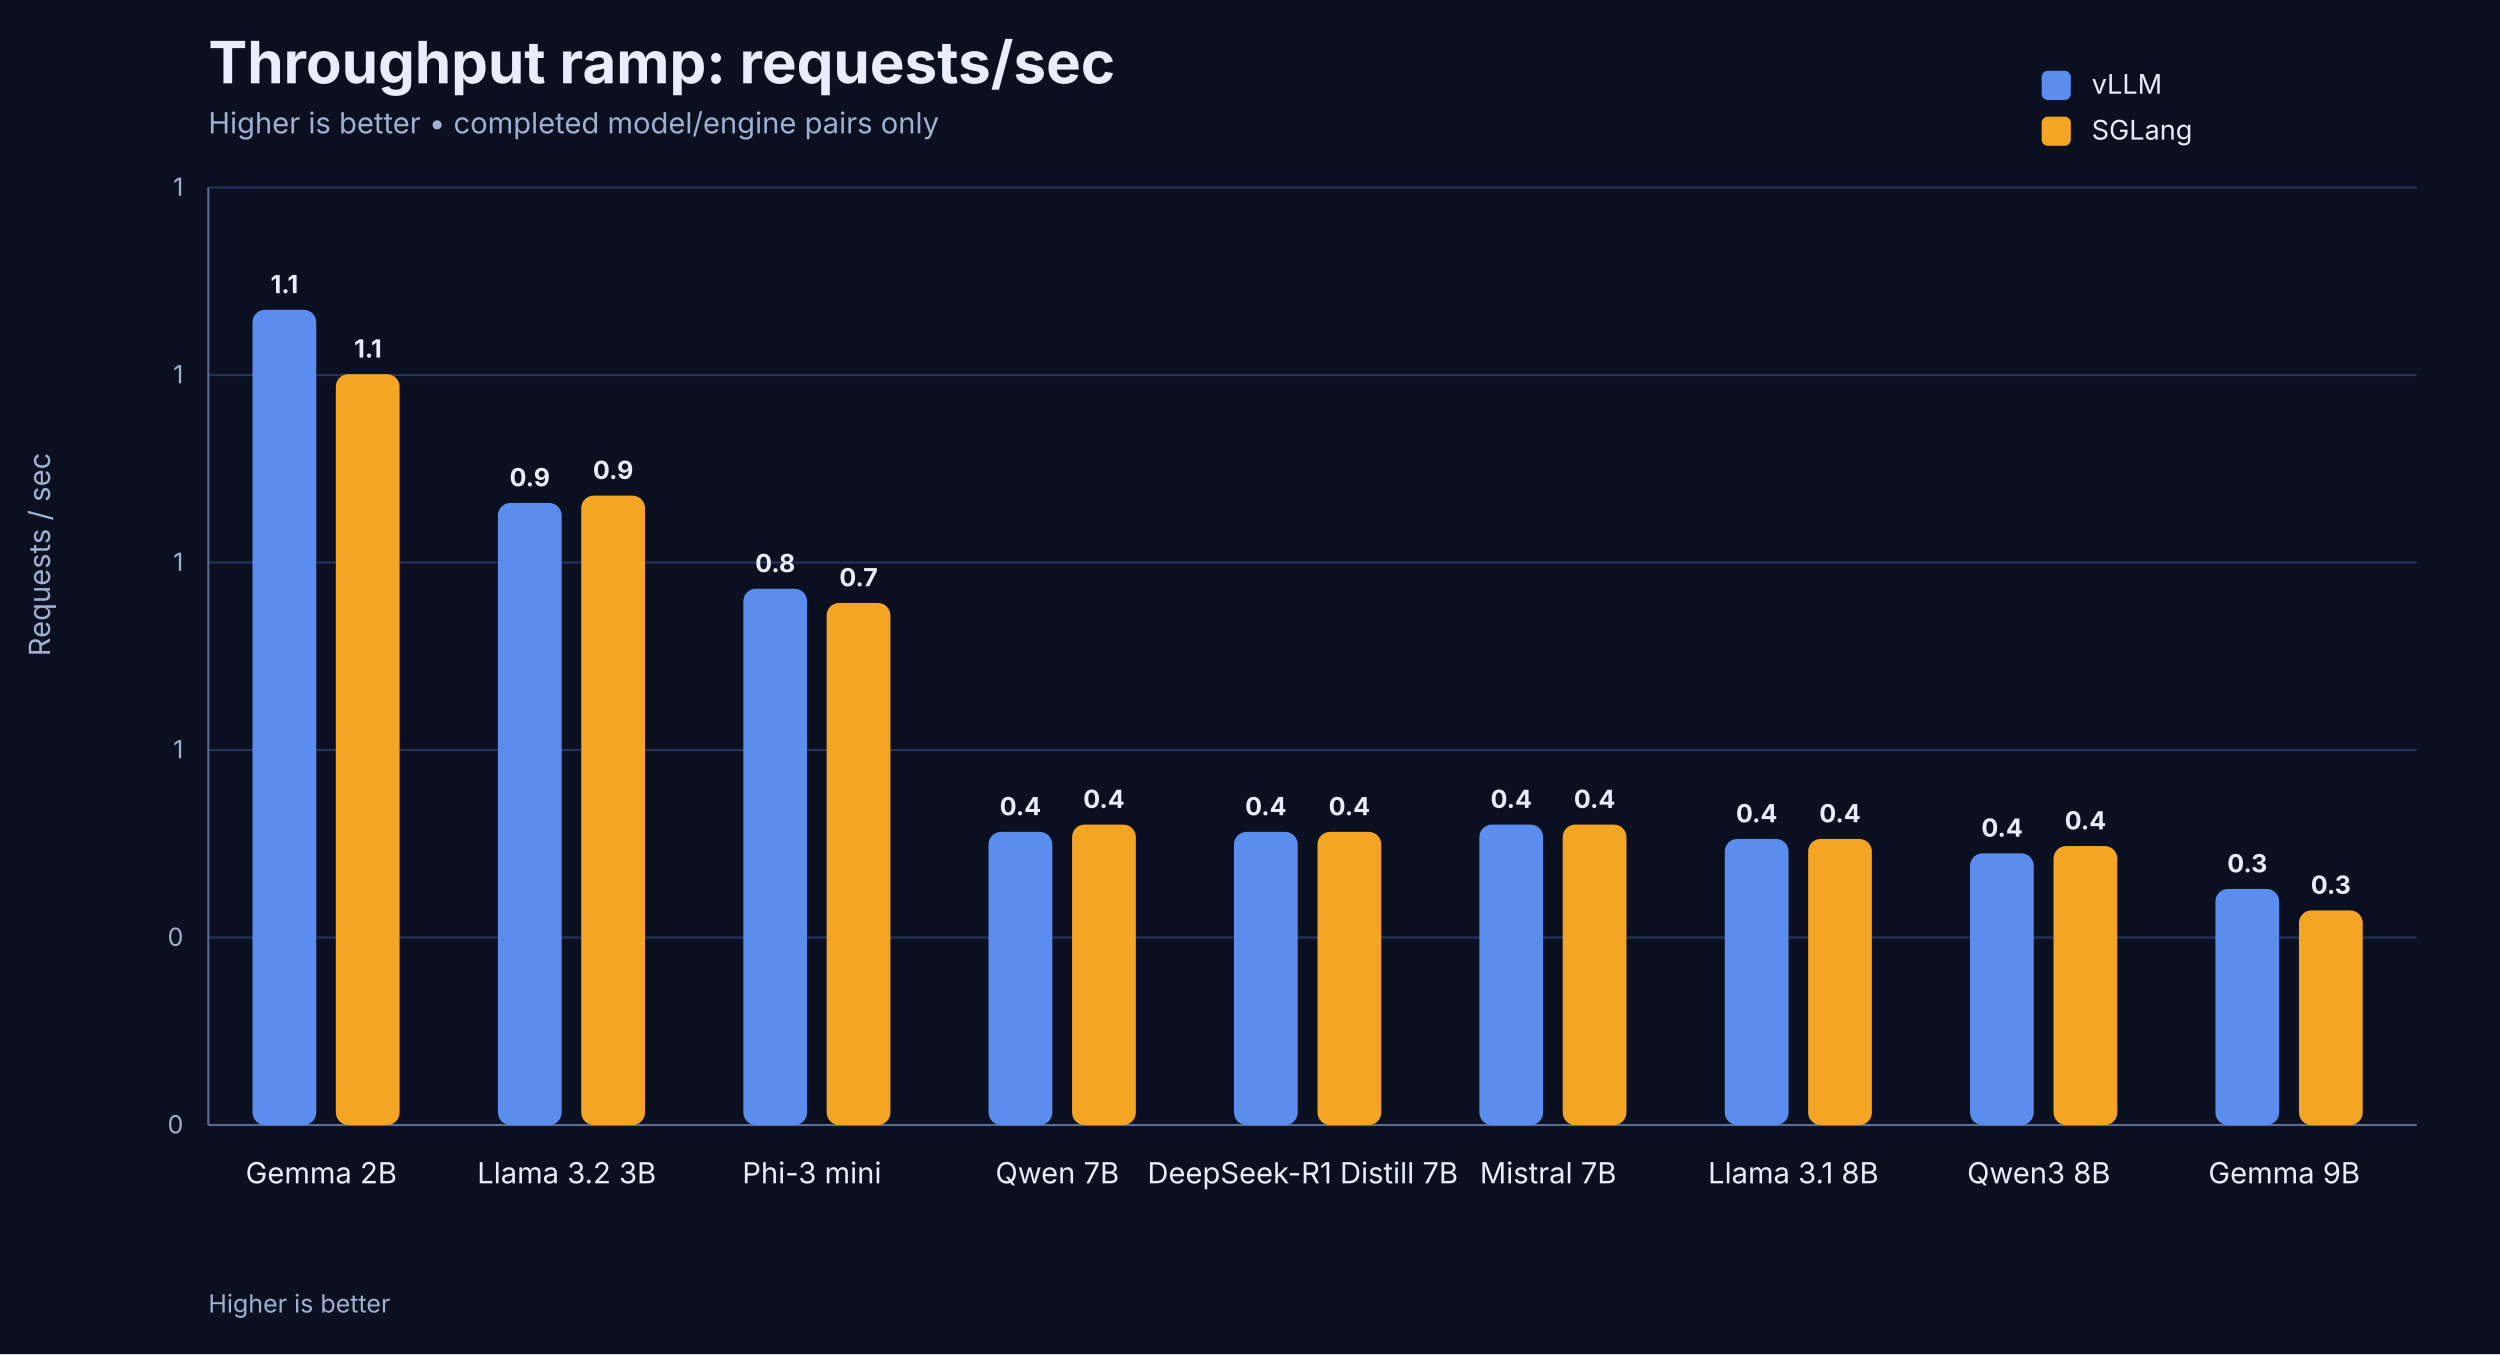
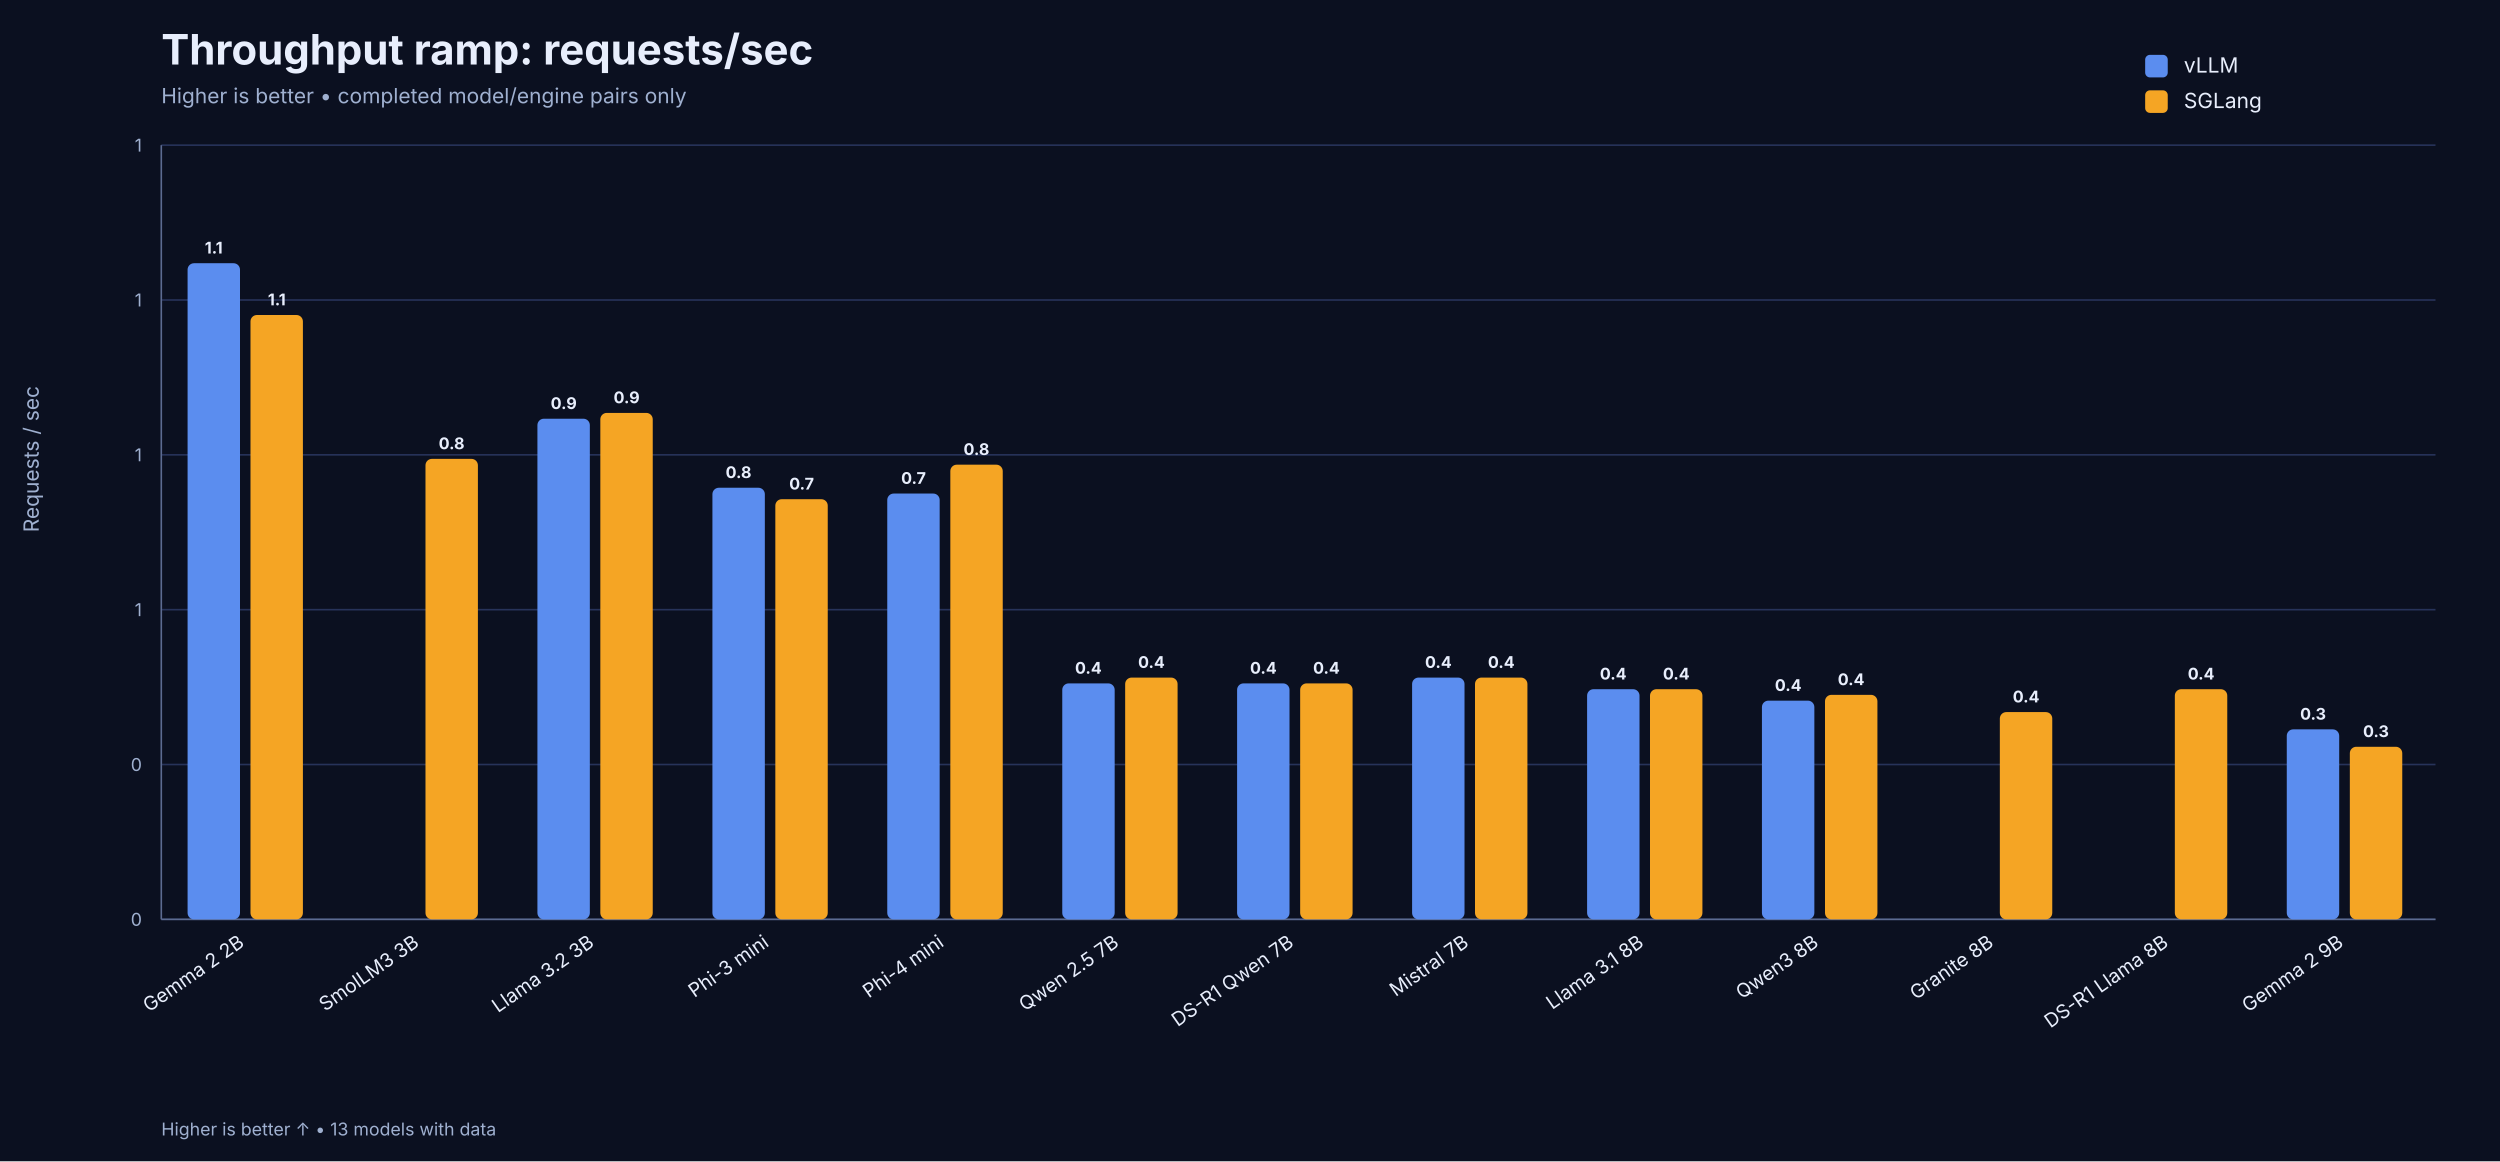
- <svg xmlns="http://www.w3.org/2000/svg" width="1200" height="650" viewBox="0 0 1200 650">
-   <style>text{font-family:system-ui,-apple-system,sans-serif;fill:#e8eefc}.muted{fill:#9fb0d0}.small{font-size:12px}.label{font-size:14px}.title{font-size:28px;font-weight:700}.subtitle{font-size:14px}.axis{stroke:#5c6b91;stroke-width:1}.grid{stroke:#27335a;stroke-width:1}.value{font-size:12px;font-weight:700}.legend{font-size:13px}</style>
-   <rect width="1200" height="650" fill="#0b1020" />
+ <svg xmlns="http://www.w3.org/2000/svg" width="1550" height="720" viewBox="0 0 1550 720">
+   <style>text{font-family:system-ui,-apple-system,sans-serif;fill:#e8eefc}.muted{fill:#9fb0d0}.small{font-size:11px}.label{font-size:13px}.title{font-size:26px;font-weight:700}.subtitle{font-size:13px}.axis{stroke:#5c6b91;stroke-width:1}.grid{stroke:#27335a;stroke-width:1}.value{font-size:10px;font-weight:700}.legend{font-size:13px}.xlbl{font-size:12px}</style>
+   <rect width="1550" height="720" fill="#0b1020" />
  <text x="100" y="40" class="title">Throughput ramp: requests/sec</text>
  <text x="100" y="64" class="subtitle muted">Higher is better • completed model/engine pairs only</text>
-   <line x1="100" y1="540.0" x2="1160" y2="540.0" class="grid" />
-   <text x="88" y="544.0" text-anchor="end" class="small muted">0</text>
-   <line x1="100" y1="450.0" x2="1160" y2="450.0" class="grid" />
-   <text x="88" y="454.0" text-anchor="end" class="small muted">0</text>
-   <line x1="100" y1="360.0" x2="1160" y2="360.0" class="grid" />
-   <text x="88" y="364.0" text-anchor="end" class="small muted">1</text>
-   <line x1="100" y1="270.0" x2="1160" y2="270.0" class="grid" />
-   <text x="88" y="274.0" text-anchor="end" class="small muted">1</text>
-   <line x1="100" y1="180.0" x2="1160" y2="180.0" class="grid" />
-   <text x="88" y="184.0" text-anchor="end" class="small muted">1</text>
-   <line x1="100" y1="90.0" x2="1160" y2="90.0" class="grid" />
+   <line x1="100" y1="570.0" x2="1510" y2="570.0" class="grid" />
+   <text x="88" y="574.0" text-anchor="end" class="small muted">0</text>
+   <line x1="100" y1="474.0" x2="1510" y2="474.0" class="grid" />
+   <text x="88" y="478.0" text-anchor="end" class="small muted">0</text>
+   <line x1="100" y1="378.0" x2="1510" y2="378.0" class="grid" />
+   <text x="88" y="382.0" text-anchor="end" class="small muted">1</text>
+   <line x1="100" y1="282.0" x2="1510" y2="282.0" class="grid" />
+   <text x="88" y="286.0" text-anchor="end" class="small muted">1</text>
+   <line x1="100" y1="186.0" x2="1510" y2="186.0" class="grid" />
+   <text x="88" y="190.0" text-anchor="end" class="small muted">1</text>
+   <line x1="100" y1="90.0" x2="1510" y2="90.0" class="grid" />
  <text x="88" y="94.0" text-anchor="end" class="small muted">1</text>
-   <line x1="100" y1="90" x2="100" y2="540" class="axis" />
-   <line x1="100" y1="540" x2="1160" y2="540" class="axis" />
-   <rect x="121.2" y="148.7" width="30.6" height="391.3" rx="6" fill="#5B8DEF" />
-   <text x="136.5" y="140.7" text-anchor="middle" class="value">1.1</text>
-   <rect x="161.2" y="179.6" width="30.6" height="360.4" rx="6" fill="#F5A524" />
-   <text x="176.6" y="171.6" text-anchor="middle" class="value">1.1</text>
-   <text x="154.2" y="568" text-anchor="middle" class="label">Gemma 2B</text>
-   <rect x="239.0" y="241.4" width="30.6" height="298.6" rx="6" fill="#5B8DEF" />
-   <text x="254.3" y="233.4" text-anchor="middle" class="value">0.9</text>
-   <rect x="279.0" y="237.9" width="30.6" height="302.1" rx="6" fill="#F5A524" />
-   <text x="294.3" y="229.9" text-anchor="middle" class="value">0.9</text>
-   <text x="272.0" y="568" text-anchor="middle" class="label">Llama 3.2 3B</text>
-   <rect x="356.8" y="282.6" width="30.6" height="257.4" rx="6" fill="#5B8DEF" />
-   <text x="372.1" y="274.6" text-anchor="middle" class="value">0.8</text>
-   <rect x="396.8" y="289.4" width="30.6" height="250.6" rx="6" fill="#F5A524" />
-   <text x="412.1" y="281.4" text-anchor="middle" class="value">0.7</text>
-   <text x="389.7" y="568" text-anchor="middle" class="label">Phi-3 mini</text>
-   <rect x="474.5" y="399.3" width="30.6" height="140.7" rx="6" fill="#5B8DEF" />
-   <text x="489.8" y="391.3" text-anchor="middle" class="value">0.4</text>
-   <rect x="514.6" y="395.8" width="30.6" height="144.2" rx="6" fill="#F5A524" />
-   <text x="529.9" y="387.8" text-anchor="middle" class="value">0.4</text>
-   <text x="507.5" y="568" text-anchor="middle" class="label">Qwen 7B</text>
-   <rect x="592.3" y="399.3" width="30.6" height="140.7" rx="6" fill="#5B8DEF" />
-   <text x="607.6" y="391.3" text-anchor="middle" class="value">0.4</text>
-   <rect x="632.4" y="399.3" width="30.6" height="140.7" rx="6" fill="#F5A524" />
-   <text x="647.7" y="391.3" text-anchor="middle" class="value">0.4</text>
-   <text x="625.3" y="568" text-anchor="middle" class="label">DeepSeek-R1 Distill 7B</text>
-   <rect x="710.1" y="395.8" width="30.6" height="144.2" rx="6" fill="#5B8DEF" />
-   <text x="725.4" y="387.8" text-anchor="middle" class="value">0.4</text>
-   <rect x="750.1" y="395.8" width="30.6" height="144.2" rx="6" fill="#F5A524" />
-   <text x="765.4" y="387.8" text-anchor="middle" class="value">0.4</text>
-   <text x="743.1" y="568" text-anchor="middle" class="label">Mistral 7B</text>
-   <rect x="827.9" y="402.7" width="30.6" height="137.3" rx="6" fill="#5B8DEF" />
-   <text x="843.2" y="394.7" text-anchor="middle" class="value">0.4</text>
-   <rect x="867.9" y="402.7" width="30.6" height="137.3" rx="6" fill="#F5A524" />
-   <text x="883.2" y="394.7" text-anchor="middle" class="value">0.4</text>
-   <text x="860.8" y="568" text-anchor="middle" class="label">Llama 3.1 8B</text>
-   <rect x="945.6" y="409.6" width="30.6" height="130.4" rx="6" fill="#5B8DEF" />
-   <text x="961.0" y="401.6" text-anchor="middle" class="value">0.4</text>
-   <rect x="985.7" y="406.1" width="30.6" height="133.9" rx="6" fill="#F5A524" />
-   <text x="1001.0" y="398.1" text-anchor="middle" class="value">0.4</text>
-   <text x="978.6" y="568" text-anchor="middle" class="label">Qwen3 8B</text>
-   <rect x="1063.4" y="426.7" width="30.6" height="113.3" rx="6" fill="#5B8DEF" />
-   <text x="1078.7" y="418.7" text-anchor="middle" class="value">0.3</text>
-   <rect x="1103.5" y="437.0" width="30.6" height="103.0" rx="6" fill="#F5A524" />
-   <text x="1118.8" y="429.0" text-anchor="middle" class="value">0.3</text>
-   <text x="1096.4" y="568" text-anchor="middle" class="label">Gemma 9B</text>
-   <rect x="980" y="34" width="14" height="14" rx="3" fill="#5B8DEF" />
-   <text x="1004" y="45" class="legend">vLLM</text>
-   <rect x="980" y="56" width="14" height="14" rx="3" fill="#F5A524" />
-   <text x="1004" y="67" class="legend">SGLang</text>
-   <text x="24" y="315.0" transform="rotate(-90 24 315.0)" class="label muted">Requests / sec</text>
-   <text x="100" y="630" class="small muted">Higher is better</text>
+   <line x1="100" y1="90" x2="100" y2="570" class="axis" />
+   <line x1="100" y1="570" x2="1510" y2="570" class="axis" />
+   <rect x="116.3" y="163.2" width="32.5" height="406.8" rx="4" fill="#5B8DEF" />
+   <text x="132.5" y="157.2" text-anchor="middle" class="value">1.1</text>
+   <rect x="155.3" y="195.3" width="32.5" height="374.7" rx="4" fill="#F5A524" />
+   <text x="171.6" y="189.3" text-anchor="middle" class="value">1.1</text>
+   <text x="152.1" y="586" text-anchor="end" transform="rotate(-35 152.1 586)" class="xlbl">Gemma 2 2B</text>
+   <rect x="263.8" y="284.5" width="32.5" height="285.5" rx="4" fill="#F5A524" />
+   <text x="280.0" y="278.5" text-anchor="middle" class="value">0.8</text>
+   <text x="260.5" y="586" text-anchor="end" transform="rotate(-35 260.5 586)" class="xlbl">SmolLM3 3B</text>
+   <rect x="333.2" y="259.6" width="32.5" height="310.4" rx="4" fill="#5B8DEF" />
+   <text x="349.5" y="253.6" text-anchor="middle" class="value">0.9</text>
+   <rect x="372.2" y="256.0" width="32.5" height="314.0" rx="4" fill="#F5A524" />
+   <text x="388.5" y="250.0" text-anchor="middle" class="value">0.9</text>
+   <text x="369.0" y="586" text-anchor="end" transform="rotate(-35 369.0 586)" class="xlbl">Llama 3.2 3B</text>
+   <rect x="441.7" y="302.4" width="32.5" height="267.6" rx="4" fill="#5B8DEF" />
+   <text x="457.9" y="296.4" text-anchor="middle" class="value">0.8</text>
+   <rect x="480.7" y="309.5" width="32.5" height="260.5" rx="4" fill="#F5A524" />
+   <text x="497.0" y="303.5" text-anchor="middle" class="value">0.7</text>
+   <text x="477.4" y="586" text-anchor="end" transform="rotate(-35 477.4 586)" class="xlbl">Phi-3 mini</text>
+   <rect x="550.1" y="306.0" width="32.5" height="264.0" rx="4" fill="#5B8DEF" />
+   <text x="566.4" y="300.0" text-anchor="middle" class="value">0.7</text>
+   <rect x="589.2" y="288.1" width="32.5" height="281.9" rx="4" fill="#F5A524" />
+   <text x="605.4" y="282.1" text-anchor="middle" class="value">0.8</text>
+   <text x="585.9" y="586" text-anchor="end" transform="rotate(-35 585.9 586)" class="xlbl">Phi-4 mini</text>
+   <rect x="658.6" y="423.7" width="32.5" height="146.3" rx="4" fill="#5B8DEF" />
+   <text x="674.8" y="417.7" text-anchor="middle" class="value">0.4</text>
+   <rect x="697.6" y="420.1" width="32.5" height="149.9" rx="4" fill="#F5A524" />
+   <text x="713.9" y="414.1" text-anchor="middle" class="value">0.4</text>
+   <text x="694.4" y="586" text-anchor="end" transform="rotate(-35 694.4 586)" class="xlbl">Qwen 2.5 7B</text>
+   <rect x="767.0" y="423.7" width="32.5" height="146.3" rx="4" fill="#5B8DEF" />
+   <text x="783.3" y="417.7" text-anchor="middle" class="value">0.4</text>
+   <rect x="806.1" y="423.7" width="32.5" height="146.3" rx="4" fill="#F5A524" />
+   <text x="822.4" y="417.7" text-anchor="middle" class="value">0.4</text>
+   <text x="802.8" y="586" text-anchor="end" transform="rotate(-35 802.8 586)" class="xlbl">DS-R1 Qwen 7B</text>
+   <rect x="875.5" y="420.1" width="32.5" height="149.9" rx="4" fill="#5B8DEF" />
+   <text x="891.8" y="414.1" text-anchor="middle" class="value">0.4</text>
+   <rect x="914.5" y="420.1" width="32.5" height="149.9" rx="4" fill="#F5A524" />
+   <text x="930.8" y="414.1" text-anchor="middle" class="value">0.4</text>
+   <text x="911.3" y="586" text-anchor="end" transform="rotate(-35 911.3 586)" class="xlbl">Mistral 7B</text>
+   <rect x="984.0" y="427.3" width="32.5" height="142.7" rx="4" fill="#5B8DEF" />
+   <text x="1000.2" y="421.3" text-anchor="middle" class="value">0.4</text>
+   <rect x="1023.0" y="427.3" width="32.5" height="142.7" rx="4" fill="#F5A524" />
+   <text x="1039.3" y="421.3" text-anchor="middle" class="value">0.4</text>
+   <text x="1019.8" y="586" text-anchor="end" transform="rotate(-35 1019.8 586)" class="xlbl">Llama 3.1 8B</text>
+   <rect x="1092.4" y="434.4" width="32.5" height="135.6" rx="4" fill="#5B8DEF" />
+   <text x="1108.7" y="428.4" text-anchor="middle" class="value">0.4</text>
+   <rect x="1131.5" y="430.8" width="32.5" height="139.2" rx="4" fill="#F5A524" />
+   <text x="1147.7" y="424.8" text-anchor="middle" class="value">0.4</text>
+   <text x="1128.2" y="586" text-anchor="end" transform="rotate(-35 1128.2 586)" class="xlbl">Qwen3 8B</text>
+   <rect x="1239.9" y="441.5" width="32.5" height="128.5" rx="4" fill="#F5A524" />
+   <text x="1256.2" y="435.5" text-anchor="middle" class="value">0.4</text>
+   <text x="1236.7" y="586" text-anchor="end" transform="rotate(-35 1236.7 586)" class="xlbl">Granite 8B</text>
+   <rect x="1348.4" y="427.3" width="32.5" height="142.7" rx="4" fill="#F5A524" />
+   <text x="1364.7" y="421.3" text-anchor="middle" class="value">0.4</text>
+   <text x="1345.1" y="586" text-anchor="end" transform="rotate(-35 1345.1 586)" class="xlbl">DS-R1 Llama 8B</text>
+   <rect x="1417.8" y="452.2" width="32.5" height="117.8" rx="4" fill="#5B8DEF" />
+   <text x="1434.1" y="446.2" text-anchor="middle" class="value">0.3</text>
+   <rect x="1456.9" y="463.0" width="32.5" height="107.0" rx="4" fill="#F5A524" />
+   <text x="1473.1" y="457.0" text-anchor="middle" class="value">0.3</text>
+   <text x="1453.6" y="586" text-anchor="end" transform="rotate(-35 1453.6 586)" class="xlbl">Gemma 2 9B</text>
+   <rect x="1330" y="34" width="14" height="14" rx="3" fill="#5B8DEF" />
+   <text x="1354" y="45" class="legend">vLLM</text>
+   <rect x="1330" y="56" width="14" height="14" rx="3" fill="#F5A524" />
+   <text x="1354" y="67" class="legend">SGLang</text>
+   <text x="24" y="330.0" transform="rotate(-90 24 330.0)" class="label muted">Requests / sec</text>
+   <text x="100" y="704" class="small muted">Higher is better ↑ • 13 models with data</text>
</svg>
